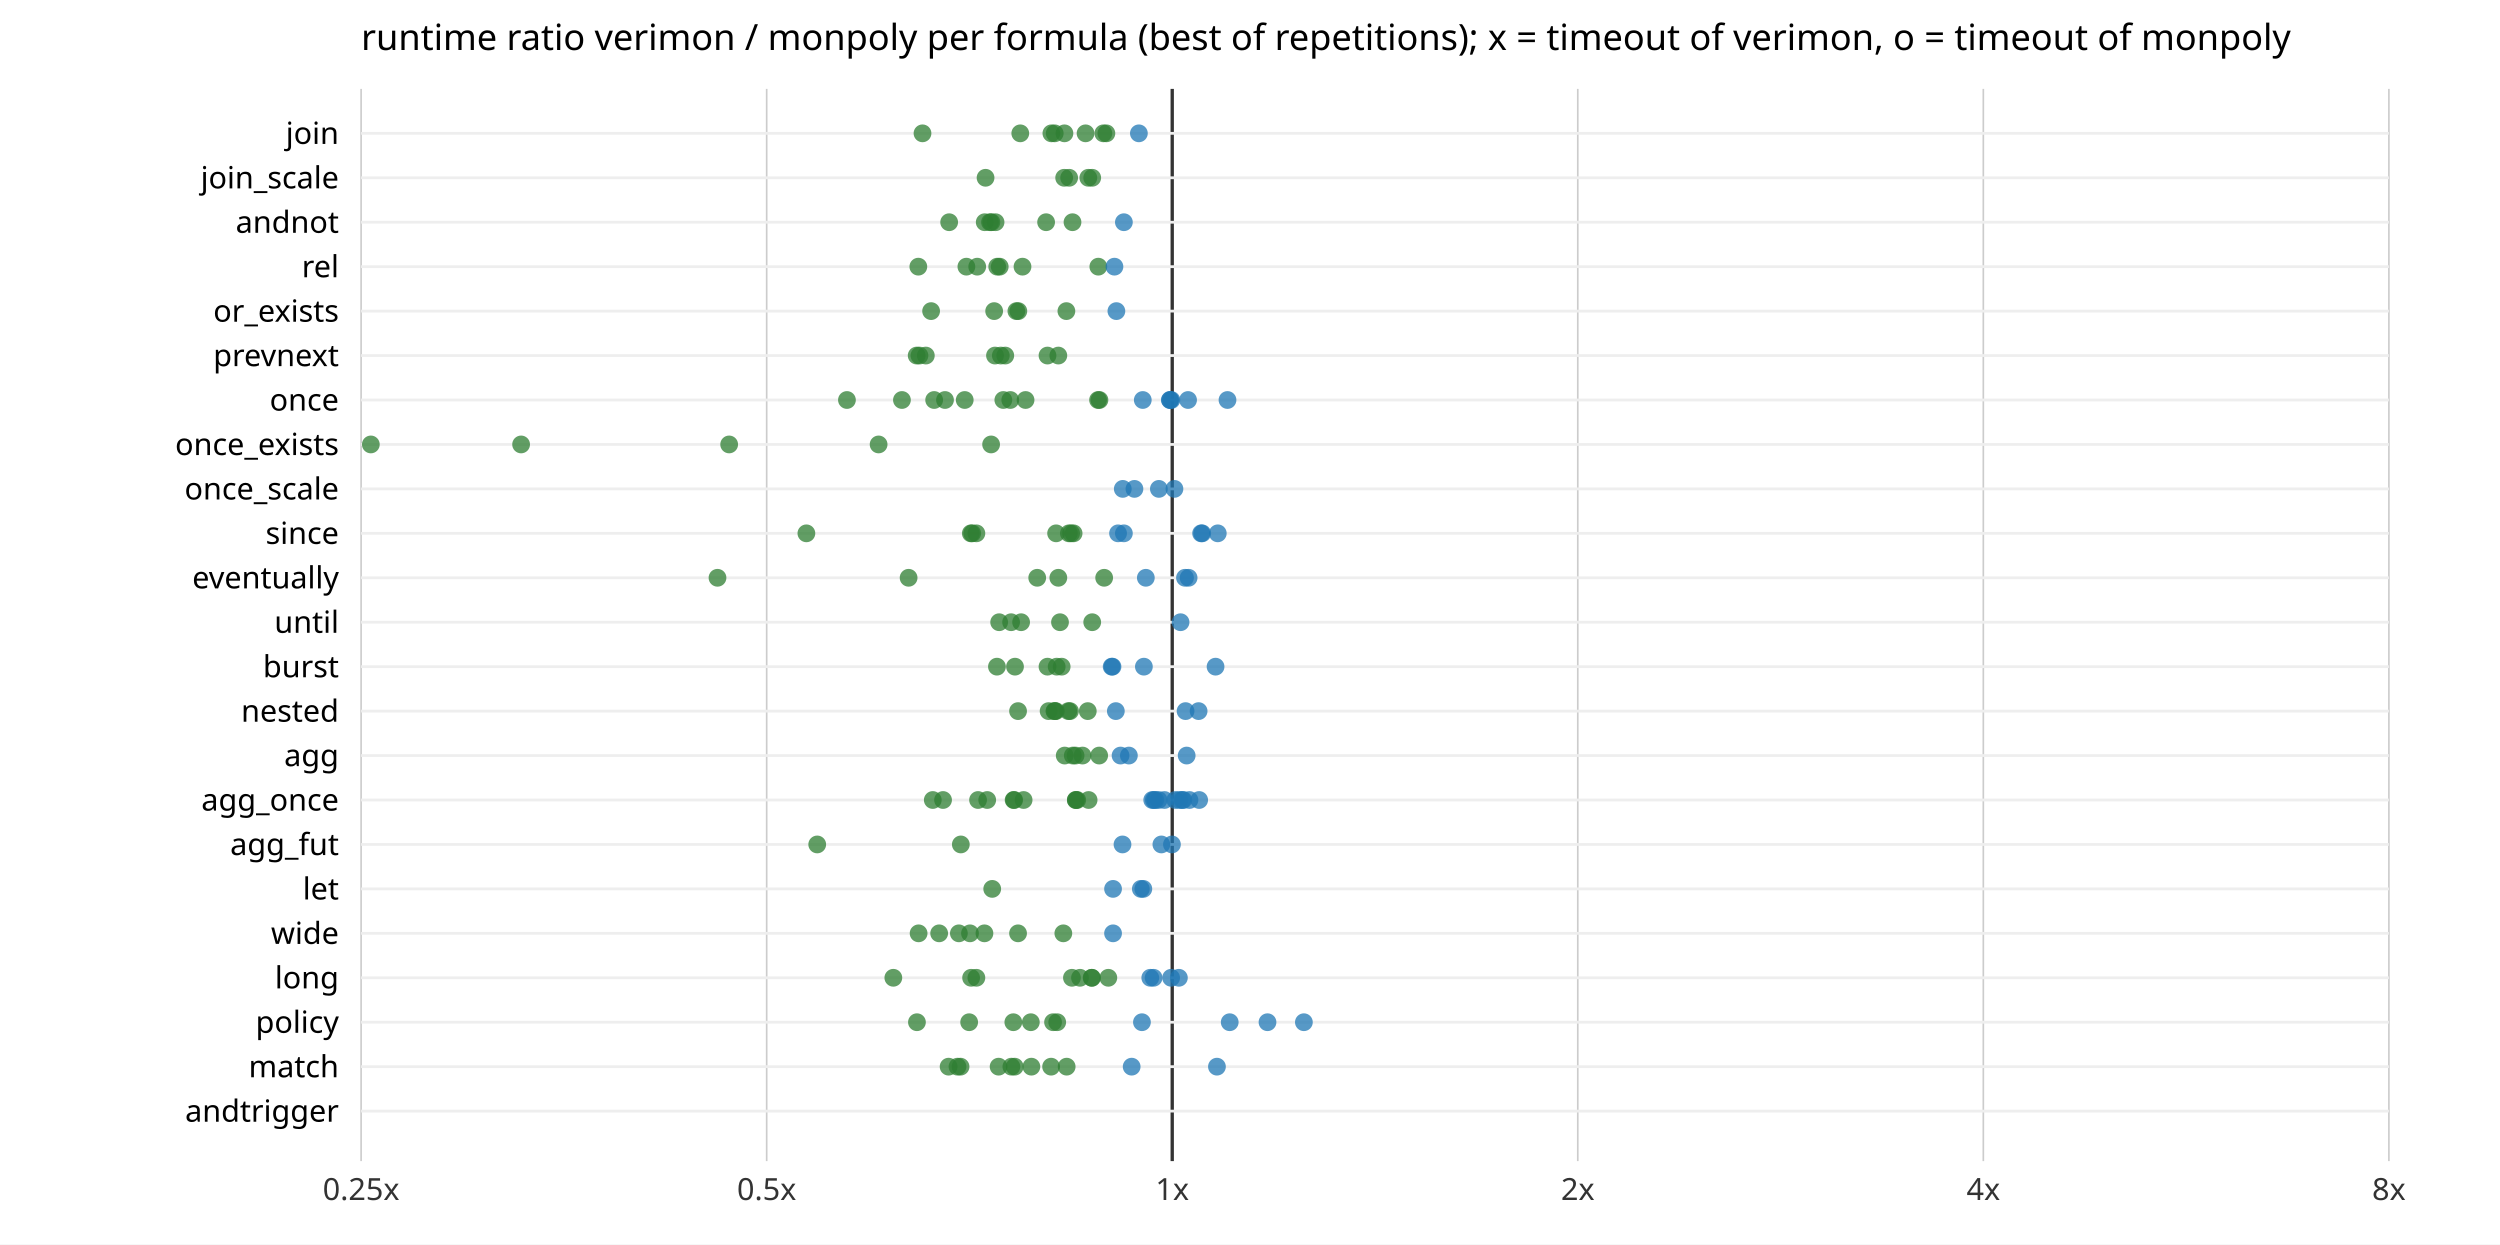
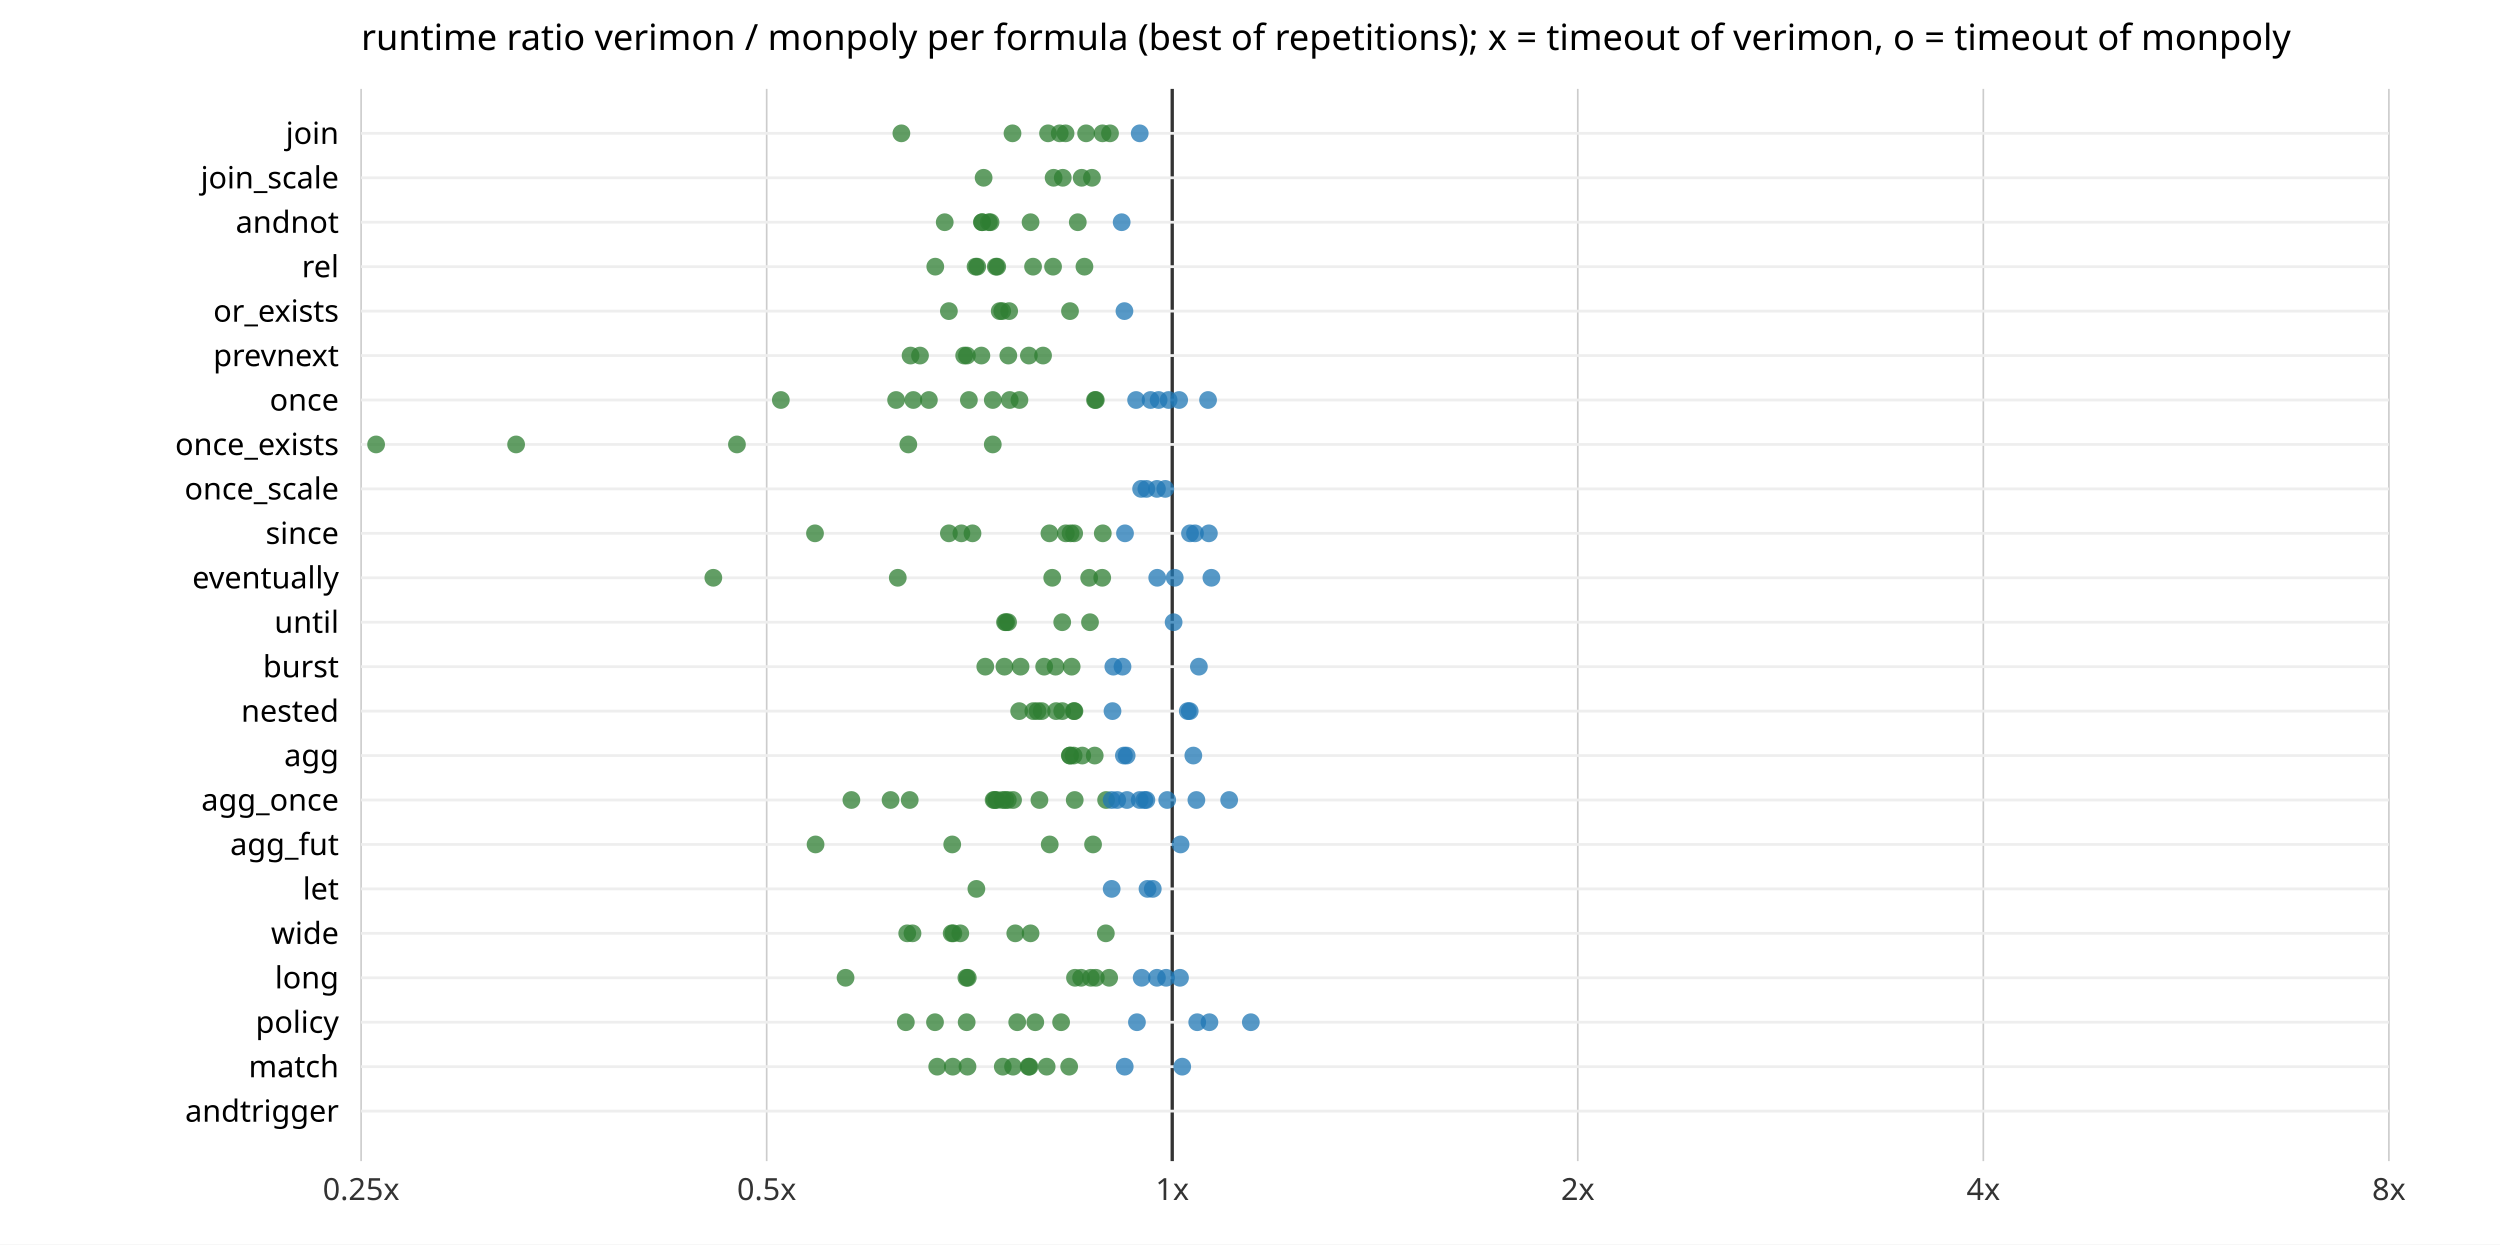
<svg xmlns="http://www.w3.org/2000/svg" width="900" height="448" font-family="sans-serif" font-size="11">
  <rect width="100%" height="100%" fill="white" />
  <text x="130" y="18" font-size="13">runtime ratio verimon / monpoly per formula (best of repetitions); x = timeout of verimon, o = timeout of monpoly</text>
  <line x1="130.0" y1="32" x2="130.0" y2="418" stroke="#ccc" stroke-width="0.6" />
  <text x="130.0" y="432" text-anchor="middle" fill="#333">0.25x</text>
  <line x1="276.0" y1="32" x2="276.0" y2="418" stroke="#ccc" stroke-width="0.6" />
  <text x="276.0" y="432" text-anchor="middle" fill="#333">0.5x</text>
  <line x1="422.0" y1="32" x2="422.0" y2="418" stroke="#333" stroke-width="1.2" />
  <text x="422.0" y="432" text-anchor="middle" fill="#333">1x</text>
  <line x1="568.0" y1="32" x2="568.0" y2="418" stroke="#ccc" stroke-width="0.6" />
  <text x="568.0" y="432" text-anchor="middle" fill="#333">2x</text>
  <line x1="714.0" y1="32" x2="714.0" y2="418" stroke="#ccc" stroke-width="0.6" />
  <text x="714.0" y="432" text-anchor="middle" fill="#333">4x</text>
  <line x1="860.0" y1="32" x2="860.0" y2="418" stroke="#ccc" stroke-width="0.6" />
  <text x="860.0" y="432" text-anchor="middle" fill="#333">8x</text>
  <text x="122" y="48.0" text-anchor="end" dominant-baseline="middle">join</text>
  <line x1="130" y1="48.0" x2="860" y2="48.0" stroke="#eee" />
-   <circle cx="378.5" cy="48.0" r="3.2" fill="#2e7d32" fill-opacity="0.75" />
-   <circle cx="379.7" cy="48.0" r="3.2" fill="#2e7d32" fill-opacity="0.75" />
-   <circle cx="398.3" cy="48.0" r="3.2" fill="#2e7d32" fill-opacity="0.75" />
-   <circle cx="397.2" cy="48.0" r="3.2" fill="#2e7d32" fill-opacity="0.75" />
-   <circle cx="390.8" cy="48.0" r="3.2" fill="#2e7d32" fill-opacity="0.75" />
-   <circle cx="383.2" cy="48.0" r="3.2" fill="#2e7d32" fill-opacity="0.75" />
-   <circle cx="367.3" cy="48.0" r="3.2" fill="#2e7d32" fill-opacity="0.75" />
-   <circle cx="332.1" cy="48.0" r="3.2" fill="#2e7d32" fill-opacity="0.75" />
-   <circle cx="410.0" cy="48.0" r="3.2" fill="#1f77b4" fill-opacity="0.75" />
+   <circle cx="377.3" cy="48.0" r="3.2" fill="#2e7d32" fill-opacity="0.75" />
+   <circle cx="381.5" cy="48.0" r="3.2" fill="#2e7d32" fill-opacity="0.75" />
+   <circle cx="399.6" cy="48.0" r="3.2" fill="#2e7d32" fill-opacity="0.75" />
+   <circle cx="396.9" cy="48.0" r="3.2" fill="#2e7d32" fill-opacity="0.75" />
+   <circle cx="391.0" cy="48.0" r="3.2" fill="#2e7d32" fill-opacity="0.75" />
+   <circle cx="383.6" cy="48.0" r="3.2" fill="#2e7d32" fill-opacity="0.75" />
+   <circle cx="364.5" cy="48.0" r="3.2" fill="#2e7d32" fill-opacity="0.75" />
+   <circle cx="324.5" cy="48.0" r="3.2" fill="#2e7d32" fill-opacity="0.75" />
+   <circle cx="410.3" cy="48.0" r="3.2" fill="#1f77b4" fill-opacity="0.75" />
  <text x="122" y="64.0" text-anchor="end" dominant-baseline="middle">join_scale</text>
  <line x1="130" y1="64.0" x2="860" y2="64.0" stroke="#eee" />
-   <circle cx="391.8" cy="64.0" r="3.2" fill="#2e7d32" fill-opacity="0.75" />
-   <circle cx="384.9" cy="64.0" r="3.2" fill="#2e7d32" fill-opacity="0.75" />
-   <circle cx="383.1" cy="64.0" r="3.2" fill="#2e7d32" fill-opacity="0.75" />
-   <circle cx="354.8" cy="64.0" r="3.2" fill="#2e7d32" fill-opacity="0.75" />
-   <circle cx="393.2" cy="64.0" r="3.2" fill="#2e7d32" fill-opacity="0.75" />
+   <circle cx="393.1" cy="64.0" r="3.2" fill="#2e7d32" fill-opacity="0.75" />
+   <circle cx="379.3" cy="64.0" r="3.2" fill="#2e7d32" fill-opacity="0.75" />
+   <circle cx="382.6" cy="64.0" r="3.2" fill="#2e7d32" fill-opacity="0.75" />
+   <circle cx="354.1" cy="64.0" r="3.2" fill="#2e7d32" fill-opacity="0.75" />
+   <circle cx="389.4" cy="64.0" r="3.2" fill="#2e7d32" fill-opacity="0.75" />
  <text x="122" y="80.0" text-anchor="end" dominant-baseline="middle">andnot</text>
  <line x1="130" y1="80.0" x2="860" y2="80.0" stroke="#eee" />
-   <circle cx="354.5" cy="80.0" r="3.2" fill="#2e7d32" fill-opacity="0.75" />
-   <circle cx="341.7" cy="80.0" r="3.2" fill="#2e7d32" fill-opacity="0.75" />
-   <circle cx="376.6" cy="80.0" r="3.2" fill="#2e7d32" fill-opacity="0.75" />
-   <circle cx="386.1" cy="80.0" r="3.2" fill="#2e7d32" fill-opacity="0.75" />
-   <circle cx="356.9" cy="80.0" r="3.2" fill="#2e7d32" fill-opacity="0.75" />
-   <circle cx="404.6" cy="80.0" r="3.2" fill="#1f77b4" fill-opacity="0.75" />
-   <circle cx="356.4" cy="80.0" r="3.2" fill="#2e7d32" fill-opacity="0.75" />
-   <circle cx="358.4" cy="80.0" r="3.2" fill="#2e7d32" fill-opacity="0.75" />
+   <circle cx="353.5" cy="80.0" r="3.2" fill="#2e7d32" fill-opacity="0.75" />
+   <circle cx="340.1" cy="80.0" r="3.2" fill="#2e7d32" fill-opacity="0.75" />
+   <circle cx="371.0" cy="80.0" r="3.2" fill="#2e7d32" fill-opacity="0.75" />
+   <circle cx="388.0" cy="80.0" r="3.2" fill="#2e7d32" fill-opacity="0.75" />
+   <circle cx="356.0" cy="80.0" r="3.2" fill="#2e7d32" fill-opacity="0.75" />
+   <circle cx="403.8" cy="80.0" r="3.2" fill="#1f77b4" fill-opacity="0.75" />
+   <circle cx="353.6" cy="80.0" r="3.2" fill="#2e7d32" fill-opacity="0.75" />
+   <circle cx="356.6" cy="80.0" r="3.2" fill="#2e7d32" fill-opacity="0.75" />
  <text x="122" y="96.0" text-anchor="end" dominant-baseline="middle">rel</text>
  <line x1="130" y1="96.0" x2="860" y2="96.0" stroke="#eee" />
+   <circle cx="351.2" cy="96.0" r="3.2" fill="#2e7d32" fill-opacity="0.75" />
+   <circle cx="359.0" cy="96.0" r="3.2" fill="#2e7d32" fill-opacity="0.75" />
+   <circle cx="358.5" cy="96.0" r="3.2" fill="#2e7d32" fill-opacity="0.75" />
  <circle cx="351.8" cy="96.0" r="3.2" fill="#2e7d32" fill-opacity="0.75" />
-   <circle cx="359.0" cy="96.0" r="3.2" fill="#2e7d32" fill-opacity="0.75" />
-   <circle cx="359.9" cy="96.0" r="3.2" fill="#2e7d32" fill-opacity="0.75" />
-   <circle cx="347.9" cy="96.0" r="3.2" fill="#2e7d32" fill-opacity="0.75" />
-   <circle cx="330.6" cy="96.0" r="3.2" fill="#2e7d32" fill-opacity="0.75" />
-   <circle cx="395.4" cy="96.0" r="3.2" fill="#2e7d32" fill-opacity="0.75" />
-   <circle cx="401.2" cy="96.0" r="3.2" fill="#1f77b4" fill-opacity="0.75" />
-   <circle cx="368.1" cy="96.0" r="3.2" fill="#2e7d32" fill-opacity="0.75" />
+   <circle cx="336.7" cy="96.0" r="3.2" fill="#2e7d32" fill-opacity="0.75" />
+   <circle cx="379.1" cy="96.0" r="3.2" fill="#2e7d32" fill-opacity="0.75" />
+   <circle cx="390.4" cy="96.0" r="3.2" fill="#2e7d32" fill-opacity="0.75" />
+   <circle cx="371.9" cy="96.0" r="3.2" fill="#2e7d32" fill-opacity="0.75" />
  <text x="122" y="112.0" text-anchor="end" dominant-baseline="middle">or_exists</text>
  <line x1="130" y1="112.0" x2="860" y2="112.0" stroke="#eee" />
-   <circle cx="335.2" cy="112.0" r="3.2" fill="#2e7d32" fill-opacity="0.75" />
-   <circle cx="357.9" cy="112.0" r="3.2" fill="#2e7d32" fill-opacity="0.75" />
-   <circle cx="383.9" cy="112.0" r="3.2" fill="#2e7d32" fill-opacity="0.75" />
-   <circle cx="365.9" cy="112.0" r="3.2" fill="#2e7d32" fill-opacity="0.75" />
-   <circle cx="401.9" cy="112.0" r="3.2" fill="#1f77b4" fill-opacity="0.75" />
-   <circle cx="366.6" cy="112.0" r="3.2" fill="#2e7d32" fill-opacity="0.75" />
+   <circle cx="341.6" cy="112.0" r="3.2" fill="#2e7d32" fill-opacity="0.75" />
+   <circle cx="360.8" cy="112.0" r="3.2" fill="#2e7d32" fill-opacity="0.75" />
+   <circle cx="385.2" cy="112.0" r="3.2" fill="#2e7d32" fill-opacity="0.75" />
+   <circle cx="363.3" cy="112.0" r="3.2" fill="#2e7d32" fill-opacity="0.75" />
+   <circle cx="404.8" cy="112.0" r="3.2" fill="#1f77b4" fill-opacity="0.75" />
+   <circle cx="359.9" cy="112.0" r="3.2" fill="#2e7d32" fill-opacity="0.75" />
  <text x="122" y="128.0" text-anchor="end" dominant-baseline="middle">prevnext</text>
  <line x1="130" y1="128.0" x2="860" y2="128.0" stroke="#eee" />
-   <circle cx="331.0" cy="128.0" r="3.2" fill="#2e7d32" fill-opacity="0.75" />
-   <circle cx="330.0" cy="128.0" r="3.2" fill="#2e7d32" fill-opacity="0.75" />
-   <circle cx="361.9" cy="128.0" r="3.2" fill="#2e7d32" fill-opacity="0.75" />
-   <circle cx="377.1" cy="128.0" r="3.2" fill="#2e7d32" fill-opacity="0.75" />
-   <circle cx="333.3" cy="128.0" r="3.2" fill="#2e7d32" fill-opacity="0.75" />
-   <circle cx="360.3" cy="128.0" r="3.2" fill="#2e7d32" fill-opacity="0.75" />
-   <circle cx="358.2" cy="128.0" r="3.2" fill="#2e7d32" fill-opacity="0.75" />
-   <circle cx="381.0" cy="128.0" r="3.2" fill="#2e7d32" fill-opacity="0.75" />
+   <circle cx="331.2" cy="128.0" r="3.2" fill="#2e7d32" fill-opacity="0.75" />
+   <circle cx="347.1" cy="128.0" r="3.2" fill="#2e7d32" fill-opacity="0.75" />
+   <circle cx="363.0" cy="128.0" r="3.2" fill="#2e7d32" fill-opacity="0.75" />
+   <circle cx="375.5" cy="128.0" r="3.2" fill="#2e7d32" fill-opacity="0.75" />
+   <circle cx="327.8" cy="128.0" r="3.2" fill="#2e7d32" fill-opacity="0.75" />
+   <circle cx="348.1" cy="128.0" r="3.2" fill="#2e7d32" fill-opacity="0.75" />
+   <circle cx="353.3" cy="128.0" r="3.2" fill="#2e7d32" fill-opacity="0.75" />
+   <circle cx="370.4" cy="128.0" r="3.2" fill="#2e7d32" fill-opacity="0.75" />
  <text x="122" y="144.0" text-anchor="end" dominant-baseline="middle">once</text>
  <line x1="130" y1="144.0" x2="860" y2="144.0" stroke="#eee" />
-   <circle cx="340.2" cy="144.0" r="3.2" fill="#2e7d32" fill-opacity="0.75" />
-   <circle cx="324.7" cy="144.0" r="3.2" fill="#2e7d32" fill-opacity="0.75" />
-   <circle cx="304.9" cy="144.0" r="3.2" fill="#2e7d32" fill-opacity="0.75" />
-   <circle cx="395.8" cy="144.0" r="3.2" fill="#2e7d32" fill-opacity="0.75" />
-   <circle cx="411.4" cy="144.0" r="3.2" fill="#1f77b4" fill-opacity="0.75" />
-   <circle cx="421.2" cy="144.0" r="3.2" fill="#1f77b4" fill-opacity="0.75" />
-   <circle cx="441.9" cy="144.0" r="3.2" fill="#1f77b4" fill-opacity="0.75" />
-   <circle cx="421.2" cy="144.0" r="3.2" fill="#1f77b4" fill-opacity="0.75" />
-   <circle cx="361.2" cy="144.0" r="3.2" fill="#2e7d32" fill-opacity="0.75" />
-   <circle cx="347.3" cy="144.0" r="3.2" fill="#2e7d32" fill-opacity="0.75" />
-   <circle cx="369.2" cy="144.0" r="3.2" fill="#2e7d32" fill-opacity="0.75" />
-   <circle cx="363.7" cy="144.0" r="3.2" fill="#2e7d32" fill-opacity="0.75" />
-   <circle cx="336.3" cy="144.0" r="3.2" fill="#2e7d32" fill-opacity="0.75" />
-   <circle cx="427.7" cy="144.0" r="3.2" fill="#1f77b4" fill-opacity="0.75" />
-   <circle cx="395.3" cy="144.0" r="3.2" fill="#2e7d32" fill-opacity="0.75" />
-   <circle cx="421.7" cy="144.0" r="3.2" fill="#1f77b4" fill-opacity="0.75" />
+   <circle cx="322.6" cy="144.0" r="3.2" fill="#2e7d32" fill-opacity="0.75" />
+   <circle cx="328.8" cy="144.0" r="3.2" fill="#2e7d32" fill-opacity="0.75" />
+   <circle cx="281.1" cy="144.0" r="3.2" fill="#2e7d32" fill-opacity="0.75" />
+   <circle cx="394.2" cy="144.0" r="3.2" fill="#2e7d32" fill-opacity="0.75" />
+   <circle cx="409.0" cy="144.0" r="3.2" fill="#1f77b4" fill-opacity="0.75" />
+   <circle cx="417.1" cy="144.0" r="3.2" fill="#1f77b4" fill-opacity="0.75" />
+   <circle cx="434.9" cy="144.0" r="3.2" fill="#1f77b4" fill-opacity="0.75" />
+   <circle cx="420.7" cy="144.0" r="3.2" fill="#1f77b4" fill-opacity="0.75" />
+   <circle cx="357.4" cy="144.0" r="3.2" fill="#2e7d32" fill-opacity="0.75" />
+   <circle cx="348.8" cy="144.0" r="3.2" fill="#2e7d32" fill-opacity="0.75" />
+   <circle cx="367.0" cy="144.0" r="3.2" fill="#2e7d32" fill-opacity="0.75" />
+   <circle cx="363.5" cy="144.0" r="3.2" fill="#2e7d32" fill-opacity="0.75" />
+   <circle cx="334.4" cy="144.0" r="3.2" fill="#2e7d32" fill-opacity="0.75" />
+   <circle cx="424.5" cy="144.0" r="3.2" fill="#1f77b4" fill-opacity="0.75" />
+   <circle cx="394.5" cy="144.0" r="3.2" fill="#2e7d32" fill-opacity="0.75" />
+   <circle cx="414.2" cy="144.0" r="3.2" fill="#1f77b4" fill-opacity="0.75" />
  <text x="122" y="160.0" text-anchor="end" dominant-baseline="middle">once_exists</text>
  <line x1="130" y1="160.0" x2="860" y2="160.0" stroke="#eee" />
-   <circle cx="356.8" cy="160.0" r="3.2" fill="#2e7d32" fill-opacity="0.75" />
-   <circle cx="262.5" cy="160.0" r="3.2" fill="#2e7d32" fill-opacity="0.75" />
-   <circle cx="187.6" cy="160.0" r="3.2" fill="#2e7d32" fill-opacity="0.75" />
-   <circle cx="316.3" cy="160.0" r="3.2" fill="#2e7d32" fill-opacity="0.75" />
-   <circle cx="133.5" cy="160.0" r="3.2" fill="#2e7d32" fill-opacity="0.75" />
+   <circle cx="357.4" cy="160.0" r="3.2" fill="#2e7d32" fill-opacity="0.75" />
+   <circle cx="265.3" cy="160.0" r="3.2" fill="#2e7d32" fill-opacity="0.75" />
+   <circle cx="185.8" cy="160.0" r="3.2" fill="#2e7d32" fill-opacity="0.75" />
+   <circle cx="327.0" cy="160.0" r="3.2" fill="#2e7d32" fill-opacity="0.75" />
+   <circle cx="135.4" cy="160.0" r="3.2" fill="#2e7d32" fill-opacity="0.75" />
  <text x="122" y="176.0" text-anchor="end" dominant-baseline="middle">once_scale</text>
  <line x1="130" y1="176.0" x2="860" y2="176.0" stroke="#eee" />
-   <circle cx="408.4" cy="176.0" r="3.2" fill="#1f77b4" fill-opacity="0.75" />
-   <circle cx="417.2" cy="176.0" r="3.2" fill="#1f77b4" fill-opacity="0.75" />
-   <circle cx="404.2" cy="176.0" r="3.2" fill="#1f77b4" fill-opacity="0.75" />
-   <circle cx="422.8" cy="176.0" r="3.2" fill="#1f77b4" fill-opacity="0.75" />
+   <circle cx="410.8" cy="176.0" r="3.2" fill="#1f77b4" fill-opacity="0.75" />
+   <circle cx="416.5" cy="176.0" r="3.2" fill="#1f77b4" fill-opacity="0.75" />
+   <circle cx="412.7" cy="176.0" r="3.2" fill="#1f77b4" fill-opacity="0.75" />
+   <circle cx="419.5" cy="176.0" r="3.2" fill="#1f77b4" fill-opacity="0.75" />
  <text x="122" y="192.0" text-anchor="end" dominant-baseline="middle">since</text>
  <line x1="130" y1="192.0" x2="860" y2="192.0" stroke="#eee" />
-   <circle cx="349.5" cy="192.0" r="3.2" fill="#2e7d32" fill-opacity="0.75" />
-   <circle cx="351.5" cy="192.0" r="3.2" fill="#2e7d32" fill-opacity="0.75" />
-   <circle cx="350.0" cy="192.0" r="3.2" fill="#2e7d32" fill-opacity="0.75" />
-   <circle cx="380.2" cy="192.0" r="3.2" fill="#2e7d32" fill-opacity="0.75" />
-   <circle cx="385.6" cy="192.0" r="3.2" fill="#2e7d32" fill-opacity="0.75" />
-   <circle cx="384.8" cy="192.0" r="3.2" fill="#2e7d32" fill-opacity="0.75" />
-   <circle cx="438.4" cy="192.0" r="3.2" fill="#1f77b4" fill-opacity="0.75" />
-   <circle cx="432.4" cy="192.0" r="3.2" fill="#1f77b4" fill-opacity="0.75" />
-   <circle cx="432.8" cy="192.0" r="3.2" fill="#1f77b4" fill-opacity="0.75" />
-   <circle cx="402.5" cy="192.0" r="3.2" fill="#1f77b4" fill-opacity="0.75" />
-   <circle cx="404.6" cy="192.0" r="3.2" fill="#1f77b4" fill-opacity="0.75" />
-   <circle cx="290.3" cy="192.0" r="3.2" fill="#2e7d32" fill-opacity="0.75" />
-   <circle cx="386.5" cy="192.0" r="3.2" fill="#2e7d32" fill-opacity="0.75" />
+   <circle cx="341.6" cy="192.0" r="3.2" fill="#2e7d32" fill-opacity="0.75" />
+   <circle cx="350.1" cy="192.0" r="3.2" fill="#2e7d32" fill-opacity="0.75" />
+   <circle cx="346.1" cy="192.0" r="3.2" fill="#2e7d32" fill-opacity="0.75" />
+   <circle cx="377.8" cy="192.0" r="3.2" fill="#2e7d32" fill-opacity="0.75" />
+   <circle cx="386.7" cy="192.0" r="3.2" fill="#2e7d32" fill-opacity="0.75" />
+   <circle cx="385.4" cy="192.0" r="3.2" fill="#2e7d32" fill-opacity="0.75" />
+   <circle cx="435.2" cy="192.0" r="3.2" fill="#1f77b4" fill-opacity="0.75" />
+   <circle cx="428.4" cy="192.0" r="3.2" fill="#1f77b4" fill-opacity="0.75" />
+   <circle cx="430.2" cy="192.0" r="3.2" fill="#1f77b4" fill-opacity="0.75" />
+   <circle cx="397.0" cy="192.0" r="3.2" fill="#2e7d32" fill-opacity="0.75" />
+   <circle cx="405.0" cy="192.0" r="3.2" fill="#1f77b4" fill-opacity="0.75" />
+   <circle cx="293.4" cy="192.0" r="3.2" fill="#2e7d32" fill-opacity="0.75" />
+   <circle cx="383.7" cy="192.0" r="3.2" fill="#2e7d32" fill-opacity="0.75" />
  <text x="122" y="208.0" text-anchor="end" dominant-baseline="middle">eventually</text>
  <line x1="130" y1="208.0" x2="860" y2="208.0" stroke="#eee" />
-   <circle cx="381.0" cy="208.0" r="3.2" fill="#2e7d32" fill-opacity="0.75" />
-   <circle cx="412.5" cy="208.0" r="3.2" fill="#1f77b4" fill-opacity="0.75" />
-   <circle cx="426.6" cy="208.0" r="3.2" fill="#1f77b4" fill-opacity="0.75" />
-   <circle cx="373.4" cy="208.0" r="3.2" fill="#2e7d32" fill-opacity="0.75" />
-   <circle cx="397.5" cy="208.0" r="3.2" fill="#2e7d32" fill-opacity="0.75" />
-   <circle cx="427.9" cy="208.0" r="3.2" fill="#1f77b4" fill-opacity="0.75" />
-   <circle cx="327.1" cy="208.0" r="3.2" fill="#2e7d32" fill-opacity="0.75" />
-   <circle cx="258.3" cy="208.0" r="3.2" fill="#2e7d32" fill-opacity="0.75" />
+   <circle cx="378.8" cy="208.0" r="3.2" fill="#2e7d32" fill-opacity="0.75" />
+   <circle cx="416.6" cy="208.0" r="3.2" fill="#1f77b4" fill-opacity="0.75" />
+   <circle cx="436.1" cy="208.0" r="3.2" fill="#1f77b4" fill-opacity="0.75" />
+   <circle cx="392.1" cy="208.0" r="3.2" fill="#2e7d32" fill-opacity="0.75" />
+   <circle cx="396.8" cy="208.0" r="3.2" fill="#2e7d32" fill-opacity="0.75" />
+   <circle cx="422.9" cy="208.0" r="3.2" fill="#1f77b4" fill-opacity="0.75" />
+   <circle cx="323.2" cy="208.0" r="3.2" fill="#2e7d32" fill-opacity="0.75" />
+   <circle cx="256.8" cy="208.0" r="3.2" fill="#2e7d32" fill-opacity="0.75" />
  <text x="122" y="224.0" text-anchor="end" dominant-baseline="middle">until</text>
  <line x1="130" y1="224.0" x2="860" y2="224.0" stroke="#eee" />
-   <circle cx="359.7" cy="224.0" r="3.2" fill="#2e7d32" fill-opacity="0.75" />
-   <circle cx="364.0" cy="224.0" r="3.2" fill="#2e7d32" fill-opacity="0.75" />
-   <circle cx="367.6" cy="224.0" r="3.2" fill="#2e7d32" fill-opacity="0.75" />
-   <circle cx="381.6" cy="224.0" r="3.2" fill="#2e7d32" fill-opacity="0.75" />
-   <circle cx="393.2" cy="224.0" r="3.2" fill="#2e7d32" fill-opacity="0.75" />
-   <circle cx="425.0" cy="224.0" r="3.2" fill="#1f77b4" fill-opacity="0.75" />
+   <circle cx="362.2" cy="224.0" r="3.2" fill="#2e7d32" fill-opacity="0.75" />
+   <circle cx="362.9" cy="224.0" r="3.2" fill="#2e7d32" fill-opacity="0.75" />
+   <circle cx="361.8" cy="224.0" r="3.2" fill="#2e7d32" fill-opacity="0.75" />
+   <circle cx="382.4" cy="224.0" r="3.2" fill="#2e7d32" fill-opacity="0.75" />
+   <circle cx="392.4" cy="224.0" r="3.2" fill="#2e7d32" fill-opacity="0.75" />
+   <circle cx="422.5" cy="224.0" r="3.2" fill="#1f77b4" fill-opacity="0.75" />
  <text x="122" y="240.0" text-anchor="end" dominant-baseline="middle">burst</text>
  <line x1="130" y1="240.0" x2="860" y2="240.0" stroke="#eee" />
-   <circle cx="380.4" cy="240.0" r="3.2" fill="#2e7d32" fill-opacity="0.75" />
-   <circle cx="400.2" cy="240.0" r="3.2" fill="#1f77b4" fill-opacity="0.75" />
-   <circle cx="400.5" cy="240.0" r="3.2" fill="#1f77b4" fill-opacity="0.75" />
-   <circle cx="382.2" cy="240.0" r="3.2" fill="#2e7d32" fill-opacity="0.75" />
-   <circle cx="365.4" cy="240.0" r="3.2" fill="#2e7d32" fill-opacity="0.75" />
-   <circle cx="358.9" cy="240.0" r="3.2" fill="#2e7d32" fill-opacity="0.75" />
-   <circle cx="411.8" cy="240.0" r="3.2" fill="#1f77b4" fill-opacity="0.75" />
-   <circle cx="437.6" cy="240.0" r="3.2" fill="#1f77b4" fill-opacity="0.75" />
-   <circle cx="377.1" cy="240.0" r="3.2" fill="#2e7d32" fill-opacity="0.75" />
+   <circle cx="367.4" cy="240.0" r="3.2" fill="#2e7d32" fill-opacity="0.75" />
+   <circle cx="385.8" cy="240.0" r="3.2" fill="#2e7d32" fill-opacity="0.75" />
+   <circle cx="400.8" cy="240.0" r="3.2" fill="#1f77b4" fill-opacity="0.75" />
+   <circle cx="380.0" cy="240.0" r="3.2" fill="#2e7d32" fill-opacity="0.75" />
+   <circle cx="361.6" cy="240.0" r="3.2" fill="#2e7d32" fill-opacity="0.75" />
+   <circle cx="354.7" cy="240.0" r="3.2" fill="#2e7d32" fill-opacity="0.75" />
+   <circle cx="404.1" cy="240.0" r="3.2" fill="#1f77b4" fill-opacity="0.75" />
+   <circle cx="431.6" cy="240.0" r="3.2" fill="#1f77b4" fill-opacity="0.75" />
+   <circle cx="375.9" cy="240.0" r="3.2" fill="#2e7d32" fill-opacity="0.75" />
  <text x="122" y="256.0" text-anchor="end" dominant-baseline="middle">nested</text>
  <line x1="130" y1="256.0" x2="860" y2="256.0" stroke="#eee" />
-   <circle cx="401.7" cy="256.0" r="3.2" fill="#1f77b4" fill-opacity="0.75" />
-   <circle cx="384.6" cy="256.0" r="3.2" fill="#2e7d32" fill-opacity="0.75" />
-   <circle cx="366.5" cy="256.0" r="3.2" fill="#2e7d32" fill-opacity="0.75" />
-   <circle cx="391.6" cy="256.0" r="3.2" fill="#2e7d32" fill-opacity="0.75" />
-   <circle cx="379.6" cy="256.0" r="3.2" fill="#2e7d32" fill-opacity="0.75" />
-   <circle cx="380.1" cy="256.0" r="3.2" fill="#2e7d32" fill-opacity="0.75" />
-   <circle cx="431.5" cy="256.0" r="3.2" fill="#1f77b4" fill-opacity="0.75" />
-   <circle cx="379.7" cy="256.0" r="3.2" fill="#2e7d32" fill-opacity="0.75" />
-   <circle cx="377.5" cy="256.0" r="3.2" fill="#2e7d32" fill-opacity="0.75" />
-   <circle cx="385.2" cy="256.0" r="3.2" fill="#2e7d32" fill-opacity="0.75" />
-   <circle cx="426.8" cy="256.0" r="3.2" fill="#1f77b4" fill-opacity="0.75" />
+   <circle cx="400.5" cy="256.0" r="3.2" fill="#1f77b4" fill-opacity="0.75" />
+   <circle cx="382.4" cy="256.0" r="3.2" fill="#2e7d32" fill-opacity="0.75" />
+   <circle cx="366.9" cy="256.0" r="3.2" fill="#2e7d32" fill-opacity="0.75" />
+   <circle cx="386.6" cy="256.0" r="3.2" fill="#2e7d32" fill-opacity="0.75" />
+   <circle cx="380.2" cy="256.0" r="3.2" fill="#2e7d32" fill-opacity="0.75" />
+   <circle cx="373.5" cy="256.0" r="3.2" fill="#2e7d32" fill-opacity="0.75" />
+   <circle cx="428.3" cy="256.0" r="3.2" fill="#1f77b4" fill-opacity="0.75" />
+   <circle cx="375.0" cy="256.0" r="3.2" fill="#2e7d32" fill-opacity="0.75" />
+   <circle cx="372.0" cy="256.0" r="3.2" fill="#2e7d32" fill-opacity="0.75" />
+   <circle cx="386.8" cy="256.0" r="3.2" fill="#2e7d32" fill-opacity="0.75" />
+   <circle cx="427.6" cy="256.0" r="3.2" fill="#1f77b4" fill-opacity="0.75" />
  <text x="122" y="272.0" text-anchor="end" dominant-baseline="middle">agg</text>
  <line x1="130" y1="272.0" x2="860" y2="272.0" stroke="#eee" />
-   <circle cx="389.7" cy="272.0" r="3.2" fill="#2e7d32" fill-opacity="0.75" />
-   <circle cx="383.3" cy="272.0" r="3.2" fill="#2e7d32" fill-opacity="0.75" />
-   <circle cx="386.2" cy="272.0" r="3.2" fill="#2e7d32" fill-opacity="0.75" />
-   <circle cx="387.2" cy="272.0" r="3.2" fill="#2e7d32" fill-opacity="0.75" />
-   <circle cx="406.4" cy="272.0" r="3.2" fill="#1f77b4" fill-opacity="0.75" />
-   <circle cx="403.4" cy="272.0" r="3.2" fill="#1f77b4" fill-opacity="0.75" />
-   <circle cx="427.2" cy="272.0" r="3.2" fill="#1f77b4" fill-opacity="0.75" />
-   <circle cx="395.7" cy="272.0" r="3.2" fill="#2e7d32" fill-opacity="0.75" />
+   <circle cx="385.2" cy="272.0" r="3.2" fill="#2e7d32" fill-opacity="0.75" />
+   <circle cx="386.5" cy="272.0" r="3.2" fill="#2e7d32" fill-opacity="0.75" />
+   <circle cx="385.2" cy="272.0" r="3.2" fill="#2e7d32" fill-opacity="0.75" />
+   <circle cx="389.6" cy="272.0" r="3.2" fill="#2e7d32" fill-opacity="0.75" />
+   <circle cx="404.6" cy="272.0" r="3.2" fill="#1f77b4" fill-opacity="0.75" />
+   <circle cx="405.6" cy="272.0" r="3.2" fill="#1f77b4" fill-opacity="0.75" />
+   <circle cx="429.6" cy="272.0" r="3.2" fill="#1f77b4" fill-opacity="0.75" />
+   <circle cx="394.1" cy="272.0" r="3.2" fill="#2e7d32" fill-opacity="0.75" />
  <text x="122" y="288.0" text-anchor="end" dominant-baseline="middle">agg_once</text>
  <line x1="130" y1="288.0" x2="860" y2="288.0" stroke="#eee" />
-   <circle cx="387.3" cy="288.0" r="3.2" fill="#2e7d32" fill-opacity="0.75" />
-   <circle cx="387.8" cy="288.0" r="3.2" fill="#2e7d32" fill-opacity="0.75" />
-   <circle cx="415.4" cy="288.0" r="3.2" fill="#1f77b4" fill-opacity="0.75" />
-   <circle cx="391.9" cy="288.0" r="3.2" fill="#2e7d32" fill-opacity="0.75" />
-   <circle cx="387.3" cy="288.0" r="3.2" fill="#2e7d32" fill-opacity="0.75" />
-   <circle cx="415.9" cy="288.0" r="3.2" fill="#1f77b4" fill-opacity="0.75" />
-   <circle cx="425.6" cy="288.0" r="3.2" fill="#1f77b4" fill-opacity="0.75" />
-   <circle cx="419.2" cy="288.0" r="3.2" fill="#1f77b4" fill-opacity="0.75" />
-   <circle cx="417.1" cy="288.0" r="3.2" fill="#1f77b4" fill-opacity="0.75" />
-   <circle cx="424.6" cy="288.0" r="3.2" fill="#1f77b4" fill-opacity="0.75" />
-   <circle cx="423.1" cy="288.0" r="3.2" fill="#1f77b4" fill-opacity="0.75" />
-   <circle cx="428.2" cy="288.0" r="3.2" fill="#1f77b4" fill-opacity="0.75" />
-   <circle cx="431.7" cy="288.0" r="3.2" fill="#1f77b4" fill-opacity="0.75" />
-   <circle cx="355.4" cy="288.0" r="3.2" fill="#2e7d32" fill-opacity="0.75" />
-   <circle cx="368.5" cy="288.0" r="3.2" fill="#2e7d32" fill-opacity="0.75" />
-   <circle cx="365.1" cy="288.0" r="3.2" fill="#2e7d32" fill-opacity="0.75" />
-   <circle cx="364.9" cy="288.0" r="3.2" fill="#2e7d32" fill-opacity="0.75" />
-   <circle cx="335.8" cy="288.0" r="3.2" fill="#2e7d32" fill-opacity="0.75" />
-   <circle cx="339.5" cy="288.0" r="3.2" fill="#2e7d32" fill-opacity="0.75" />
-   <circle cx="414.8" cy="288.0" r="3.2" fill="#1f77b4" fill-opacity="0.75" />
-   <circle cx="426.0" cy="288.0" r="3.2" fill="#1f77b4" fill-opacity="0.75" />
-   <circle cx="352.1" cy="288.0" r="3.2" fill="#2e7d32" fill-opacity="0.75" />
+   <circle cx="358.1" cy="288.0" r="3.2" fill="#2e7d32" fill-opacity="0.75" />
+   <circle cx="361.9" cy="288.0" r="3.2" fill="#2e7d32" fill-opacity="0.75" />
+   <circle cx="398.2" cy="288.0" r="3.2" fill="#2e7d32" fill-opacity="0.75" />
+   <circle cx="362.8" cy="288.0" r="3.2" fill="#2e7d32" fill-opacity="0.75" />
+   <circle cx="364.7" cy="288.0" r="3.2" fill="#2e7d32" fill-opacity="0.75" />
+   <circle cx="400.2" cy="288.0" r="3.2" fill="#1f77b4" fill-opacity="0.75" />
+   <circle cx="420.2" cy="288.0" r="3.2" fill="#1f77b4" fill-opacity="0.75" />
+   <circle cx="412.7" cy="288.0" r="3.2" fill="#1f77b4" fill-opacity="0.75" />
+   <circle cx="412.0" cy="288.0" r="3.2" fill="#1f77b4" fill-opacity="0.75" />
+   <circle cx="402.2" cy="288.0" r="3.2" fill="#1f77b4" fill-opacity="0.75" />
+   <circle cx="410.3" cy="288.0" r="3.2" fill="#1f77b4" fill-opacity="0.75" />
+   <circle cx="430.7" cy="288.0" r="3.2" fill="#1f77b4" fill-opacity="0.75" />
+   <circle cx="442.5" cy="288.0" r="3.2" fill="#1f77b4" fill-opacity="0.75" />
+   <circle cx="357.7" cy="288.0" r="3.2" fill="#2e7d32" fill-opacity="0.75" />
+   <circle cx="358.8" cy="288.0" r="3.2" fill="#2e7d32" fill-opacity="0.75" />
+   <circle cx="374.2" cy="288.0" r="3.2" fill="#2e7d32" fill-opacity="0.75" />
+   <circle cx="360.9" cy="288.0" r="3.2" fill="#2e7d32" fill-opacity="0.75" />
+   <circle cx="306.5" cy="288.0" r="3.2" fill="#2e7d32" fill-opacity="0.75" />
+   <circle cx="320.6" cy="288.0" r="3.2" fill="#2e7d32" fill-opacity="0.75" />
+   <circle cx="386.9" cy="288.0" r="3.2" fill="#2e7d32" fill-opacity="0.75" />
+   <circle cx="405.7" cy="288.0" r="3.2" fill="#1f77b4" fill-opacity="0.75" />
+   <circle cx="327.5" cy="288.0" r="3.2" fill="#2e7d32" fill-opacity="0.75" />
  <text x="122" y="304.0" text-anchor="end" dominant-baseline="middle">agg_fut</text>
  <line x1="130" y1="304.0" x2="860" y2="304.0" stroke="#eee" />
-   <circle cx="345.9" cy="304.0" r="3.2" fill="#2e7d32" fill-opacity="0.75" />
-   <circle cx="294.2" cy="304.0" r="3.2" fill="#2e7d32" fill-opacity="0.75" />
-   <circle cx="418.1" cy="304.0" r="3.2" fill="#1f77b4" fill-opacity="0.75" />
-   <circle cx="421.9" cy="304.0" r="3.2" fill="#1f77b4" fill-opacity="0.75" />
-   <circle cx="404.1" cy="304.0" r="3.2" fill="#1f77b4" fill-opacity="0.75" />
+   <circle cx="342.8" cy="304.0" r="3.2" fill="#2e7d32" fill-opacity="0.75" />
+   <circle cx="293.6" cy="304.0" r="3.2" fill="#2e7d32" fill-opacity="0.75" />
+   <circle cx="425.0" cy="304.0" r="3.2" fill="#1f77b4" fill-opacity="0.75" />
+   <circle cx="393.5" cy="304.0" r="3.2" fill="#2e7d32" fill-opacity="0.75" />
+   <circle cx="377.9" cy="304.0" r="3.2" fill="#2e7d32" fill-opacity="0.75" />
  <text x="122" y="320.0" text-anchor="end" dominant-baseline="middle">let</text>
  <line x1="130" y1="320.0" x2="860" y2="320.0" stroke="#eee" />
-   <circle cx="357.2" cy="320.0" r="3.2" fill="#2e7d32" fill-opacity="0.75" />
-   <circle cx="400.7" cy="320.0" r="3.2" fill="#1f77b4" fill-opacity="0.75" />
-   <circle cx="410.7" cy="320.0" r="3.2" fill="#1f77b4" fill-opacity="0.75" />
-   <circle cx="411.6" cy="320.0" r="3.2" fill="#1f77b4" fill-opacity="0.75" />
+   <circle cx="351.5" cy="320.0" r="3.2" fill="#2e7d32" fill-opacity="0.75" />
+   <circle cx="400.2" cy="320.0" r="3.2" fill="#1f77b4" fill-opacity="0.75" />
+   <circle cx="413.1" cy="320.0" r="3.2" fill="#1f77b4" fill-opacity="0.75" />
+   <circle cx="415.0" cy="320.0" r="3.2" fill="#1f77b4" fill-opacity="0.75" />
  <text x="122" y="336.0" text-anchor="end" dominant-baseline="middle">wide</text>
  <line x1="130" y1="336.0" x2="860" y2="336.0" stroke="#eee" />
-   <circle cx="349.2" cy="336.0" r="3.2" fill="#2e7d32" fill-opacity="0.75" />
-   <circle cx="366.5" cy="336.0" r="3.2" fill="#2e7d32" fill-opacity="0.75" />
-   <circle cx="382.8" cy="336.0" r="3.2" fill="#2e7d32" fill-opacity="0.75" />
-   <circle cx="338.1" cy="336.0" r="3.2" fill="#2e7d32" fill-opacity="0.75" />
-   <circle cx="354.4" cy="336.0" r="3.2" fill="#2e7d32" fill-opacity="0.75" />
-   <circle cx="330.7" cy="336.0" r="3.2" fill="#2e7d32" fill-opacity="0.75" />
-   <circle cx="345.2" cy="336.0" r="3.2" fill="#2e7d32" fill-opacity="0.75" />
-   <circle cx="400.7" cy="336.0" r="3.2" fill="#1f77b4" fill-opacity="0.75" />
+   <circle cx="343.2" cy="336.0" r="3.2" fill="#2e7d32" fill-opacity="0.75" />
+   <circle cx="365.5" cy="336.0" r="3.2" fill="#2e7d32" fill-opacity="0.75" />
+   <circle cx="371.0" cy="336.0" r="3.2" fill="#2e7d32" fill-opacity="0.75" />
+   <circle cx="328.5" cy="336.0" r="3.2" fill="#2e7d32" fill-opacity="0.75" />
+   <circle cx="342.6" cy="336.0" r="3.2" fill="#2e7d32" fill-opacity="0.75" />
+   <circle cx="326.6" cy="336.0" r="3.2" fill="#2e7d32" fill-opacity="0.75" />
+   <circle cx="345.7" cy="336.0" r="3.2" fill="#2e7d32" fill-opacity="0.75" />
+   <circle cx="398.1" cy="336.0" r="3.2" fill="#2e7d32" fill-opacity="0.75" />
  <text x="122" y="352.0" text-anchor="end" dominant-baseline="middle">long</text>
  <line x1="130" y1="352.0" x2="860" y2="352.0" stroke="#eee" />
-   <circle cx="399.0" cy="352.0" r="3.2" fill="#2e7d32" fill-opacity="0.75" />
-   <circle cx="415.3" cy="352.0" r="3.2" fill="#1f77b4" fill-opacity="0.75" />
-   <circle cx="424.4" cy="352.0" r="3.2" fill="#1f77b4" fill-opacity="0.75" />
-   <circle cx="421.6" cy="352.0" r="3.2" fill="#1f77b4" fill-opacity="0.75" />
-   <circle cx="351.5" cy="352.0" r="3.2" fill="#2e7d32" fill-opacity="0.75" />
-   <circle cx="388.8" cy="352.0" r="3.2" fill="#2e7d32" fill-opacity="0.75" />
-   <circle cx="393.0" cy="352.0" r="3.2" fill="#2e7d32" fill-opacity="0.75" />
-   <circle cx="414.1" cy="352.0" r="3.2" fill="#1f77b4" fill-opacity="0.75" />
-   <circle cx="349.6" cy="352.0" r="3.2" fill="#2e7d32" fill-opacity="0.75" />
-   <circle cx="393.1" cy="352.0" r="3.2" fill="#2e7d32" fill-opacity="0.75" />
-   <circle cx="385.9" cy="352.0" r="3.2" fill="#2e7d32" fill-opacity="0.75" />
-   <circle cx="321.6" cy="352.0" r="3.2" fill="#2e7d32" fill-opacity="0.75" />
+   <circle cx="394.5" cy="352.0" r="3.2" fill="#2e7d32" fill-opacity="0.75" />
+   <circle cx="416.5" cy="352.0" r="3.2" fill="#1f77b4" fill-opacity="0.75" />
+   <circle cx="424.8" cy="352.0" r="3.2" fill="#1f77b4" fill-opacity="0.75" />
+   <circle cx="419.8" cy="352.0" r="3.2" fill="#1f77b4" fill-opacity="0.75" />
+   <circle cx="347.9" cy="352.0" r="3.2" fill="#2e7d32" fill-opacity="0.75" />
+   <circle cx="387.0" cy="352.0" r="3.2" fill="#2e7d32" fill-opacity="0.75" />
+   <circle cx="392.7" cy="352.0" r="3.2" fill="#2e7d32" fill-opacity="0.75" />
+   <circle cx="411.0" cy="352.0" r="3.2" fill="#1f77b4" fill-opacity="0.75" />
+   <circle cx="348.4" cy="352.0" r="3.2" fill="#2e7d32" fill-opacity="0.75" />
+   <circle cx="399.3" cy="352.0" r="3.2" fill="#2e7d32" fill-opacity="0.75" />
+   <circle cx="389.2" cy="352.0" r="3.2" fill="#2e7d32" fill-opacity="0.75" />
+   <circle cx="304.4" cy="352.0" r="3.2" fill="#2e7d32" fill-opacity="0.75" />
  <text x="122" y="368.0" text-anchor="end" dominant-baseline="middle">policy</text>
  <line x1="130" y1="368.0" x2="860" y2="368.0" stroke="#eee" />
-   <circle cx="364.8" cy="368.0" r="3.2" fill="#2e7d32" fill-opacity="0.75" />
-   <circle cx="371.1" cy="368.0" r="3.2" fill="#2e7d32" fill-opacity="0.75" />
-   <circle cx="330.1" cy="368.0" r="3.2" fill="#2e7d32" fill-opacity="0.75" />
-   <circle cx="348.9" cy="368.0" r="3.2" fill="#2e7d32" fill-opacity="0.75" />
-   <circle cx="469.4" cy="368.0" r="3.2" fill="#1f77b4" fill-opacity="0.75" />
-   <circle cx="379.1" cy="368.0" r="3.2" fill="#2e7d32" fill-opacity="0.75" />
-   <circle cx="411.1" cy="368.0" r="3.2" fill="#1f77b4" fill-opacity="0.75" />
-   <circle cx="442.7" cy="368.0" r="3.2" fill="#1f77b4" fill-opacity="0.75" />
-   <circle cx="456.3" cy="368.0" r="3.2" fill="#1f77b4" fill-opacity="0.75" />
-   <circle cx="380.6" cy="368.0" r="3.2" fill="#2e7d32" fill-opacity="0.75" />
+   <circle cx="366.2" cy="368.0" r="3.2" fill="#2e7d32" fill-opacity="0.75" />
+   <circle cx="372.7" cy="368.0" r="3.2" fill="#2e7d32" fill-opacity="0.75" />
+   <circle cx="326.1" cy="368.0" r="3.2" fill="#2e7d32" fill-opacity="0.75" />
+   <circle cx="348.0" cy="368.0" r="3.2" fill="#2e7d32" fill-opacity="0.75" />
+   <circle cx="431.0" cy="368.0" r="3.2" fill="#1f77b4" fill-opacity="0.75" />
+   <circle cx="336.6" cy="368.0" r="3.2" fill="#2e7d32" fill-opacity="0.75" />
+   <circle cx="409.3" cy="368.0" r="3.2" fill="#1f77b4" fill-opacity="0.75" />
+   <circle cx="435.4" cy="368.0" r="3.2" fill="#1f77b4" fill-opacity="0.75" />
+   <circle cx="450.3" cy="368.0" r="3.2" fill="#1f77b4" fill-opacity="0.75" />
+   <circle cx="382.0" cy="368.0" r="3.2" fill="#2e7d32" fill-opacity="0.75" />
  <text x="122" y="384.0" text-anchor="end" dominant-baseline="middle">match</text>
  <line x1="130" y1="384.0" x2="860" y2="384.0" stroke="#eee" />
-   <circle cx="378.4" cy="384.0" r="3.2" fill="#2e7d32" fill-opacity="0.75" />
-   <circle cx="384.0" cy="384.0" r="3.2" fill="#2e7d32" fill-opacity="0.75" />
-   <circle cx="365.3" cy="384.0" r="3.2" fill="#2e7d32" fill-opacity="0.75" />
-   <circle cx="371.3" cy="384.0" r="3.2" fill="#2e7d32" fill-opacity="0.75" />
-   <circle cx="341.5" cy="384.0" r="3.2" fill="#2e7d32" fill-opacity="0.75" />
-   <circle cx="364.1" cy="384.0" r="3.2" fill="#2e7d32" fill-opacity="0.75" />
-   <circle cx="359.5" cy="384.0" r="3.2" fill="#2e7d32" fill-opacity="0.75" />
-   <circle cx="344.7" cy="384.0" r="3.2" fill="#2e7d32" fill-opacity="0.75" />
-   <circle cx="438.1" cy="384.0" r="3.2" fill="#1f77b4" fill-opacity="0.75" />
-   <circle cx="407.4" cy="384.0" r="3.2" fill="#1f77b4" fill-opacity="0.75" />
-   <circle cx="345.8" cy="384.0" r="3.2" fill="#2e7d32" fill-opacity="0.75" />
+   <circle cx="376.8" cy="384.0" r="3.2" fill="#2e7d32" fill-opacity="0.75" />
+   <circle cx="384.9" cy="384.0" r="3.2" fill="#2e7d32" fill-opacity="0.75" />
+   <circle cx="370.6" cy="384.0" r="3.2" fill="#2e7d32" fill-opacity="0.75" />
+   <circle cx="370.3" cy="384.0" r="3.2" fill="#2e7d32" fill-opacity="0.75" />
+   <circle cx="343.0" cy="384.0" r="3.2" fill="#2e7d32" fill-opacity="0.75" />
+   <circle cx="364.7" cy="384.0" r="3.2" fill="#2e7d32" fill-opacity="0.75" />
+   <circle cx="361.0" cy="384.0" r="3.2" fill="#2e7d32" fill-opacity="0.75" />
+   <circle cx="337.4" cy="384.0" r="3.2" fill="#2e7d32" fill-opacity="0.75" />
+   <circle cx="425.6" cy="384.0" r="3.2" fill="#1f77b4" fill-opacity="0.75" />
+   <circle cx="404.9" cy="384.0" r="3.2" fill="#1f77b4" fill-opacity="0.75" />
+   <circle cx="348.3" cy="384.0" r="3.2" fill="#2e7d32" fill-opacity="0.75" />
  <text x="122" y="400.0" text-anchor="end" dominant-baseline="middle">andtrigger</text>
  <line x1="130" y1="400.0" x2="860" y2="400.0" stroke="#eee" />
</svg>
